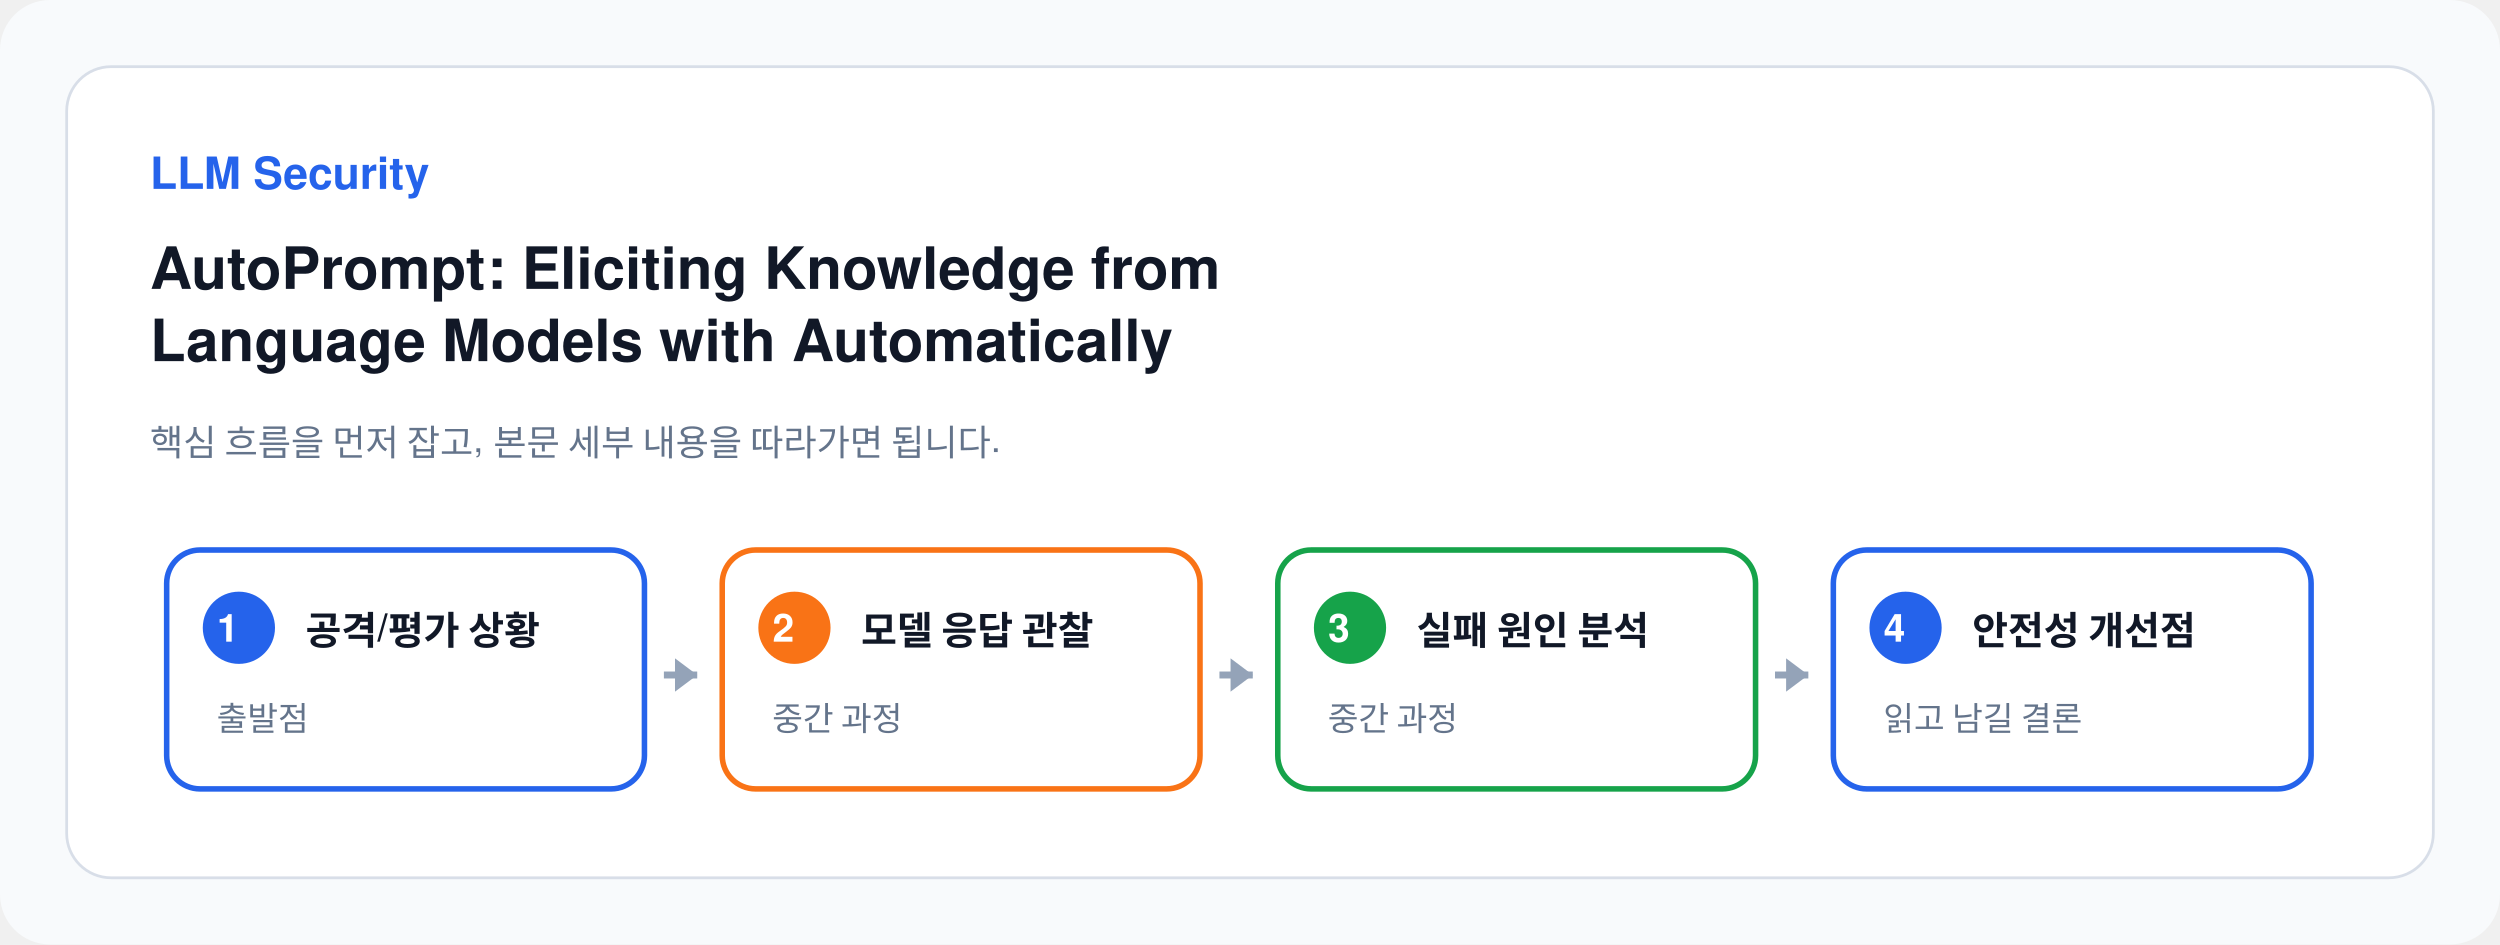
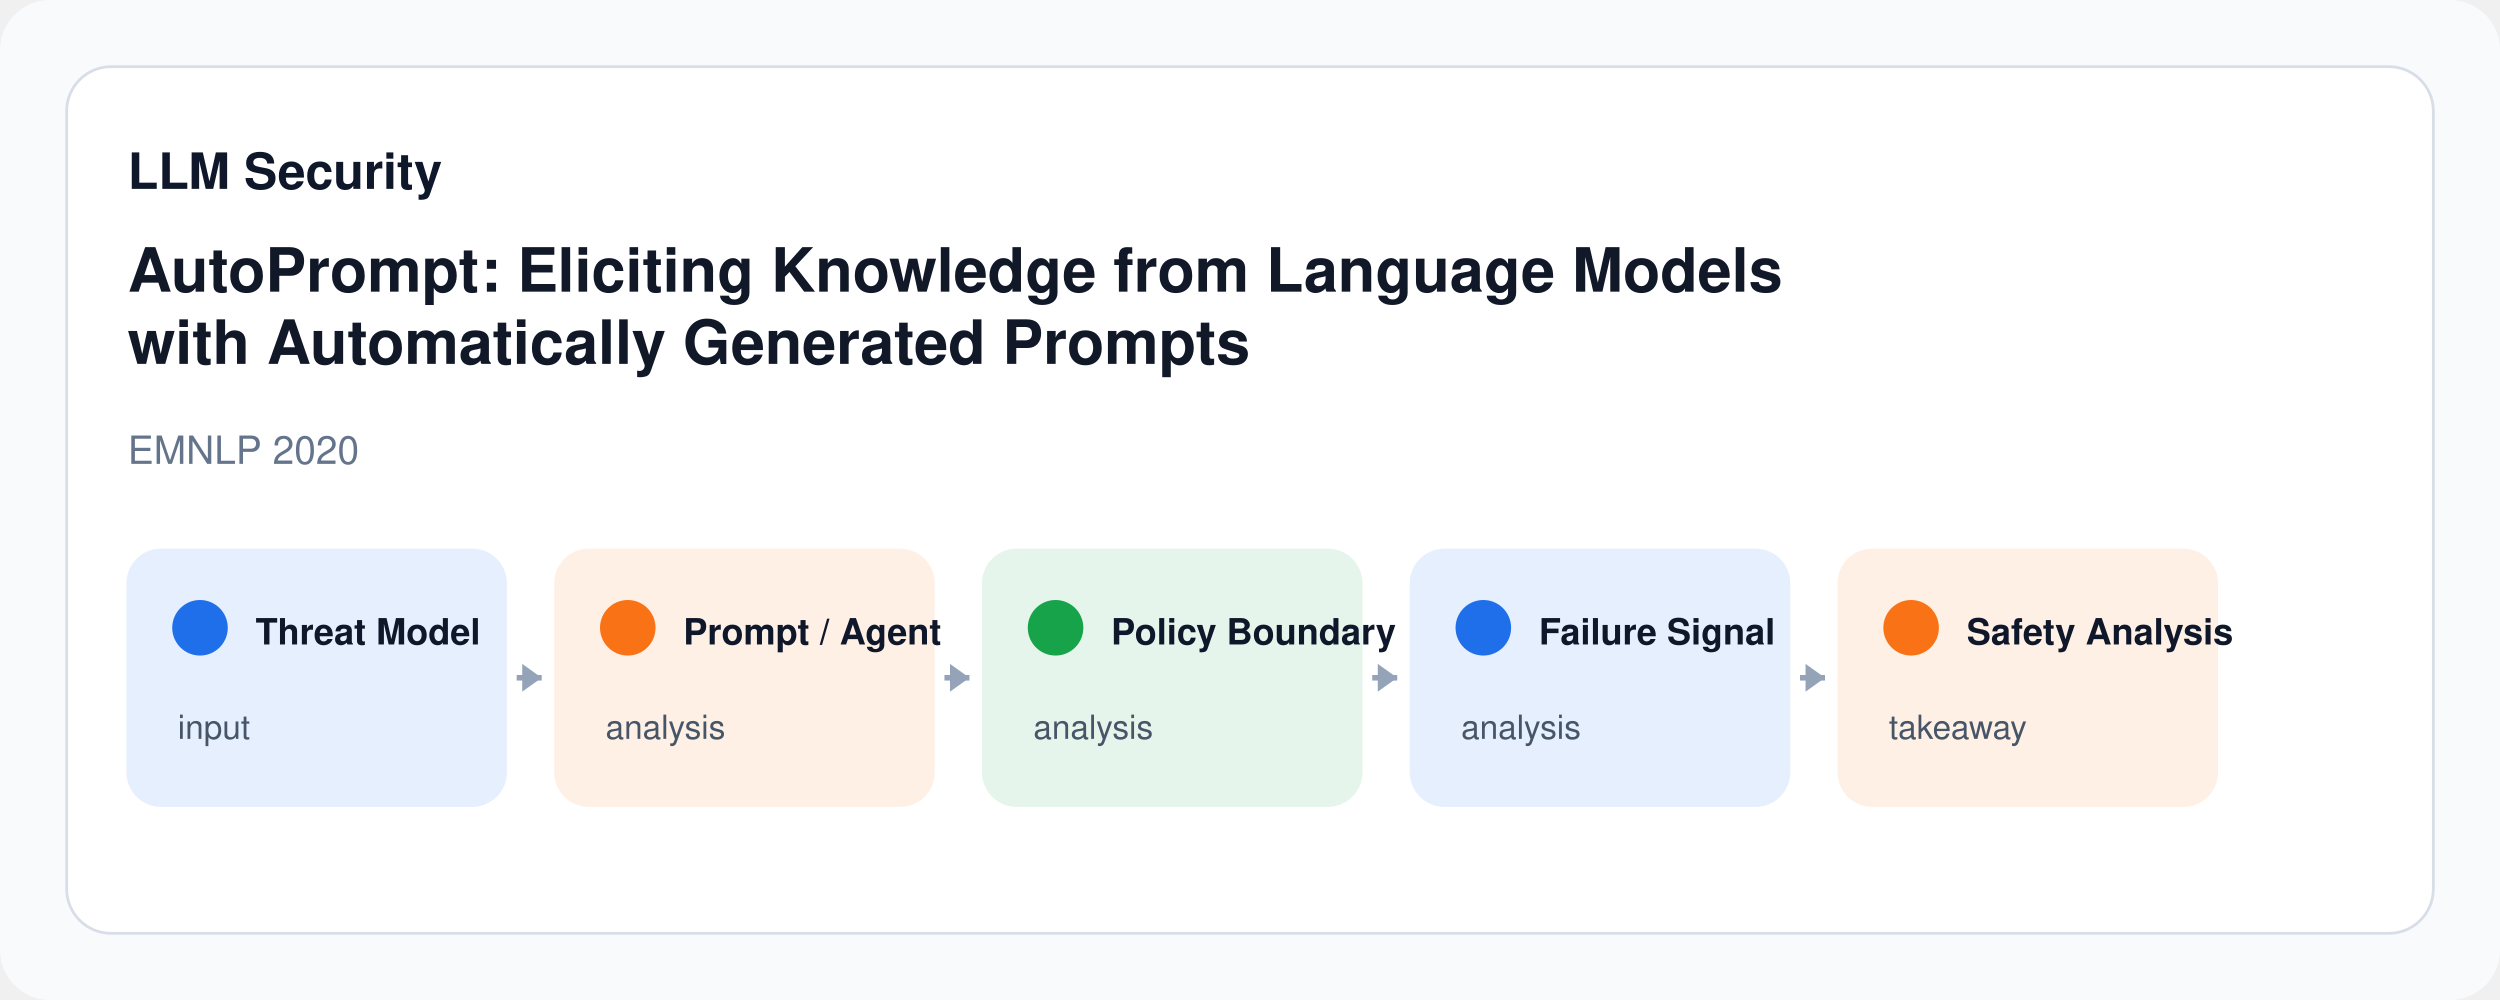
- <svg xmlns="http://www.w3.org/2000/svg" width="900" height="340" viewBox="0 0 900 340" role="img" aria-labelledby="title desc">
-   <rect width="900" height="340" rx="18" fill="#f8fafc" />
-   <rect x="24" y="24" width="852" height="292" rx="16" fill="#ffffff" stroke="#d8dee8" />
-   <text x="54" y="68" font-family="-apple-system, BlinkMacSystemFont, Segoe UI, Apple SD Gothic Neo, Noto Sans KR, Helvetica, Arial, sans-serif" font-size="16" font-weight="700" fill="#2563eb">LLM Security</text>
-   <text x="54" y="104" font-family="-apple-system, BlinkMacSystemFont, Segoe UI, Apple SD Gothic Neo, Noto Sans KR, Helvetica, Arial, sans-serif" font-size="21" font-weight="700" fill="#111827">AutoPrompt: Eliciting Knowledge from</text>
-   <text x="54" y="130" font-family="-apple-system, BlinkMacSystemFont, Segoe UI, Apple SD Gothic Neo, Noto Sans KR, Helvetica, Arial, sans-serif" font-size="21" font-weight="700" fill="#111827">Language Models with Automatically</text>
-   <text x="54" y="164" font-family="-apple-system, BlinkMacSystemFont, Segoe UI, Apple SD Gothic Neo, Noto Sans KR, Helvetica, Arial, sans-serif" font-size="13" fill="#64748b">핵심 흐름을 먼저 잡고, 본문 세부 내용을 따라가면 됩니다.</text>
-   <rect x="60" y="198" width="172" height="86" rx="12" fill="#ffffff" stroke="#2563eb" stroke-width="2" />
-   <circle cx="86" cy="226" r="13" fill="#2563eb" />
-   <text x="82" y="231" text-anchor="middle" font-family="-apple-system, BlinkMacSystemFont, Segoe UI, Helvetica, Arial, sans-serif" font-size="14" font-weight="700" fill="#ffffff">1</text>
-   <text x="110" y="232" font-family="-apple-system, BlinkMacSystemFont, Segoe UI, Apple SD Gothic Neo, Noto Sans KR, Helvetica, Arial, sans-serif" font-size="14" font-weight="700" fill="#111827">공격/평가 상황</text>
-   <text x="78" y="263" font-family="-apple-system, BlinkMacSystemFont, Segoe UI, Apple SD Gothic Neo, Noto Sans KR, Helvetica, Arial, sans-serif" font-size="12" fill="#64748b">출발점</text>
-   <path d="M239 243 H251" stroke="#94a3b8" stroke-width="2.5" />
-   <path d="M251 243 l-8 -6 v12 z" fill="#94a3b8" />
-   <rect x="260" y="198" width="172" height="86" rx="12" fill="#ffffff" stroke="#f97316" stroke-width="2" />
-   <circle cx="286" cy="226" r="13" fill="#f97316" />
-   <text x="282" y="231" text-anchor="middle" font-family="-apple-system, BlinkMacSystemFont, Segoe UI, Helvetica, Arial, sans-serif" font-size="14" font-weight="700" fill="#ffffff">2</text>
-   <text x="310" y="232" font-family="-apple-system, BlinkMacSystemFont, Segoe UI, Apple SD Gothic Neo, Noto Sans KR, Helvetica, Arial, sans-serif" font-size="14" font-weight="700" fill="#111827">모델 응답 관찰</text>
-   <text x="278" y="263" font-family="-apple-system, BlinkMacSystemFont, Segoe UI, Apple SD Gothic Neo, Noto Sans KR, Helvetica, Arial, sans-serif" font-size="12" fill="#64748b">중간 과정</text>
-   <path d="M439 243 H451" stroke="#94a3b8" stroke-width="2.5" />
-   <path d="M451 243 l-8 -6 v12 z" fill="#94a3b8" />
-   <rect x="460" y="198" width="172" height="86" rx="12" fill="#ffffff" stroke="#16a34a" stroke-width="2" />
-   <circle cx="486" cy="226" r="13" fill="#16a34a" />
-   <text x="482" y="231" text-anchor="middle" font-family="-apple-system, BlinkMacSystemFont, Segoe UI, Helvetica, Arial, sans-serif" font-size="14" font-weight="700" fill="#ffffff">3</text>
-   <text x="510" y="232" font-family="-apple-system, BlinkMacSystemFont, Segoe UI, Apple SD Gothic Neo, Noto Sans KR, Helvetica, Arial, sans-serif" font-size="14" font-weight="700" fill="#111827">실패 원인 분석</text>
-   <text x="478" y="263" font-family="-apple-system, BlinkMacSystemFont, Segoe UI, Apple SD Gothic Neo, Noto Sans KR, Helvetica, Arial, sans-serif" font-size="12" fill="#64748b">중간 과정</text>
-   <path d="M639 243 H651" stroke="#94a3b8" stroke-width="2.5" />
-   <path d="M651 243 l-8 -6 v12 z" fill="#94a3b8" />
-   <rect x="660" y="198" width="172" height="86" rx="12" fill="#ffffff" stroke="#2563eb" stroke-width="2" />
-   <circle cx="686" cy="226" r="13" fill="#2563eb" />
-   <text x="682" y="231" text-anchor="middle" font-family="-apple-system, BlinkMacSystemFont, Segoe UI, Helvetica, Arial, sans-serif" font-size="14" font-weight="700" fill="#ffffff">4</text>
-   <text x="710" y="232" font-family="-apple-system, BlinkMacSystemFont, Segoe UI, Apple SD Gothic Neo, Noto Sans KR, Helvetica, Arial, sans-serif" font-size="14" font-weight="700" fill="#111827">안전성 개선점</text>
-   <text x="678" y="263" font-family="-apple-system, BlinkMacSystemFont, Segoe UI, Apple SD Gothic Neo, Noto Sans KR, Helvetica, Arial, sans-serif" font-size="12" fill="#64748b">읽고 남길 결론</text>
+ <svg xmlns="http://www.w3.org/2000/svg" width="900" height="360" viewBox="0 0 900 360" role="img" aria-labelledby="title desc">
+   <rect width="900" height="360" rx="18" fill="#f8fafc" />
+   <rect x="24" y="24" width="852" height="312" rx="16" fill="#ffffff" stroke="#d8dee8" />
+   <text x="46" y="68" font-family="-apple-system, BlinkMacSystemFont, Segoe UI, Helvetica, Arial, sans-serif" font-size="18" font-weight="700" fill="#0f172a">LLM Security</text>
+   <text x="46" y="105" font-family="-apple-system, BlinkMacSystemFont, Segoe UI, Helvetica, Arial, sans-serif" font-size="22" font-weight="700" fill="#111827">AutoPrompt: Eliciting Knowledge from Language Models</text>
+   <text x="46" y="131" font-family="-apple-system, BlinkMacSystemFont, Segoe UI, Helvetica, Arial, sans-serif" font-size="22" font-weight="700" fill="#111827">with Automatically Generated Prompts</text>
+   <text x="46" y="167" font-family="-apple-system, BlinkMacSystemFont, Segoe UI, Helvetica, Arial, sans-serif" font-size="14" fill="#64748b">EMNLP 2020</text>
+   <rect x="46" y="198" width="136" height="92" rx="12" fill="#1f6feb" opacity="0.11" stroke="#1f6feb" />
+   <circle cx="72" cy="226" r="10" fill="#1f6feb" />
+   <text x="92" y="232" font-family="-apple-system, BlinkMacSystemFont, Segoe UI, Helvetica, Arial, sans-serif" font-size="13" font-weight="700" fill="#0f172a">Threat Model</text>
+   <text x="64" y="266" font-family="-apple-system, BlinkMacSystemFont, Segoe UI, Helvetica, Arial, sans-serif" font-size="12" fill="#475569">input</text>
+   <path d="M186 244 H195" stroke="#94a3b8" stroke-width="2" />
+   <path d="M195 244 l-7 -5 v10 z" fill="#94a3b8" />
+   <rect x="200" y="198" width="136" height="92" rx="12" fill="#f97316" opacity="0.11" stroke="#f97316" />
+   <circle cx="226" cy="226" r="10" fill="#f97316" />
+   <text x="246" y="232" font-family="-apple-system, BlinkMacSystemFont, Segoe UI, Helvetica, Arial, sans-serif" font-size="13" font-weight="700" fill="#0f172a">Prompt / Agent</text>
+   <text x="218" y="266" font-family="-apple-system, BlinkMacSystemFont, Segoe UI, Helvetica, Arial, sans-serif" font-size="12" fill="#475569">analysis</text>
+   <path d="M340 244 H349" stroke="#94a3b8" stroke-width="2" />
+   <path d="M349 244 l-7 -5 v10 z" fill="#94a3b8" />
+   <rect x="354" y="198" width="136" height="92" rx="12" fill="#16a34a" opacity="0.11" stroke="#16a34a" />
+   <circle cx="380" cy="226" r="10" fill="#16a34a" />
+   <text x="400" y="232" font-family="-apple-system, BlinkMacSystemFont, Segoe UI, Helvetica, Arial, sans-serif" font-size="13" font-weight="700" fill="#0f172a">Policy Boundary</text>
+   <text x="372" y="266" font-family="-apple-system, BlinkMacSystemFont, Segoe UI, Helvetica, Arial, sans-serif" font-size="12" fill="#475569">analysis</text>
+   <path d="M494 244 H503" stroke="#94a3b8" stroke-width="2" />
+   <path d="M503 244 l-7 -5 v10 z" fill="#94a3b8" />
+   <rect x="508" y="198" width="136" height="92" rx="12" fill="#1f6feb" opacity="0.11" stroke="#1f6feb" />
+   <circle cx="534" cy="226" r="10" fill="#1f6feb" />
+   <text x="554" y="232" font-family="-apple-system, BlinkMacSystemFont, Segoe UI, Helvetica, Arial, sans-serif" font-size="13" font-weight="700" fill="#0f172a">Failure Signal</text>
+   <text x="526" y="266" font-family="-apple-system, BlinkMacSystemFont, Segoe UI, Helvetica, Arial, sans-serif" font-size="12" fill="#475569">analysis</text>
+   <path d="M648 244 H657" stroke="#94a3b8" stroke-width="2" />
+   <path d="M657 244 l-7 -5 v10 z" fill="#94a3b8" />
+   <rect x="662" y="198" width="136" height="92" rx="12" fill="#f97316" opacity="0.11" stroke="#f97316" />
+   <circle cx="688" cy="226" r="10" fill="#f97316" />
+   <text x="708" y="232" font-family="-apple-system, BlinkMacSystemFont, Segoe UI, Helvetica, Arial, sans-serif" font-size="13" font-weight="700" fill="#0f172a">Safety Analysis</text>
+   <text x="680" y="266" font-family="-apple-system, BlinkMacSystemFont, Segoe UI, Helvetica, Arial, sans-serif" font-size="12" fill="#475569">takeaway</text>
</svg>
